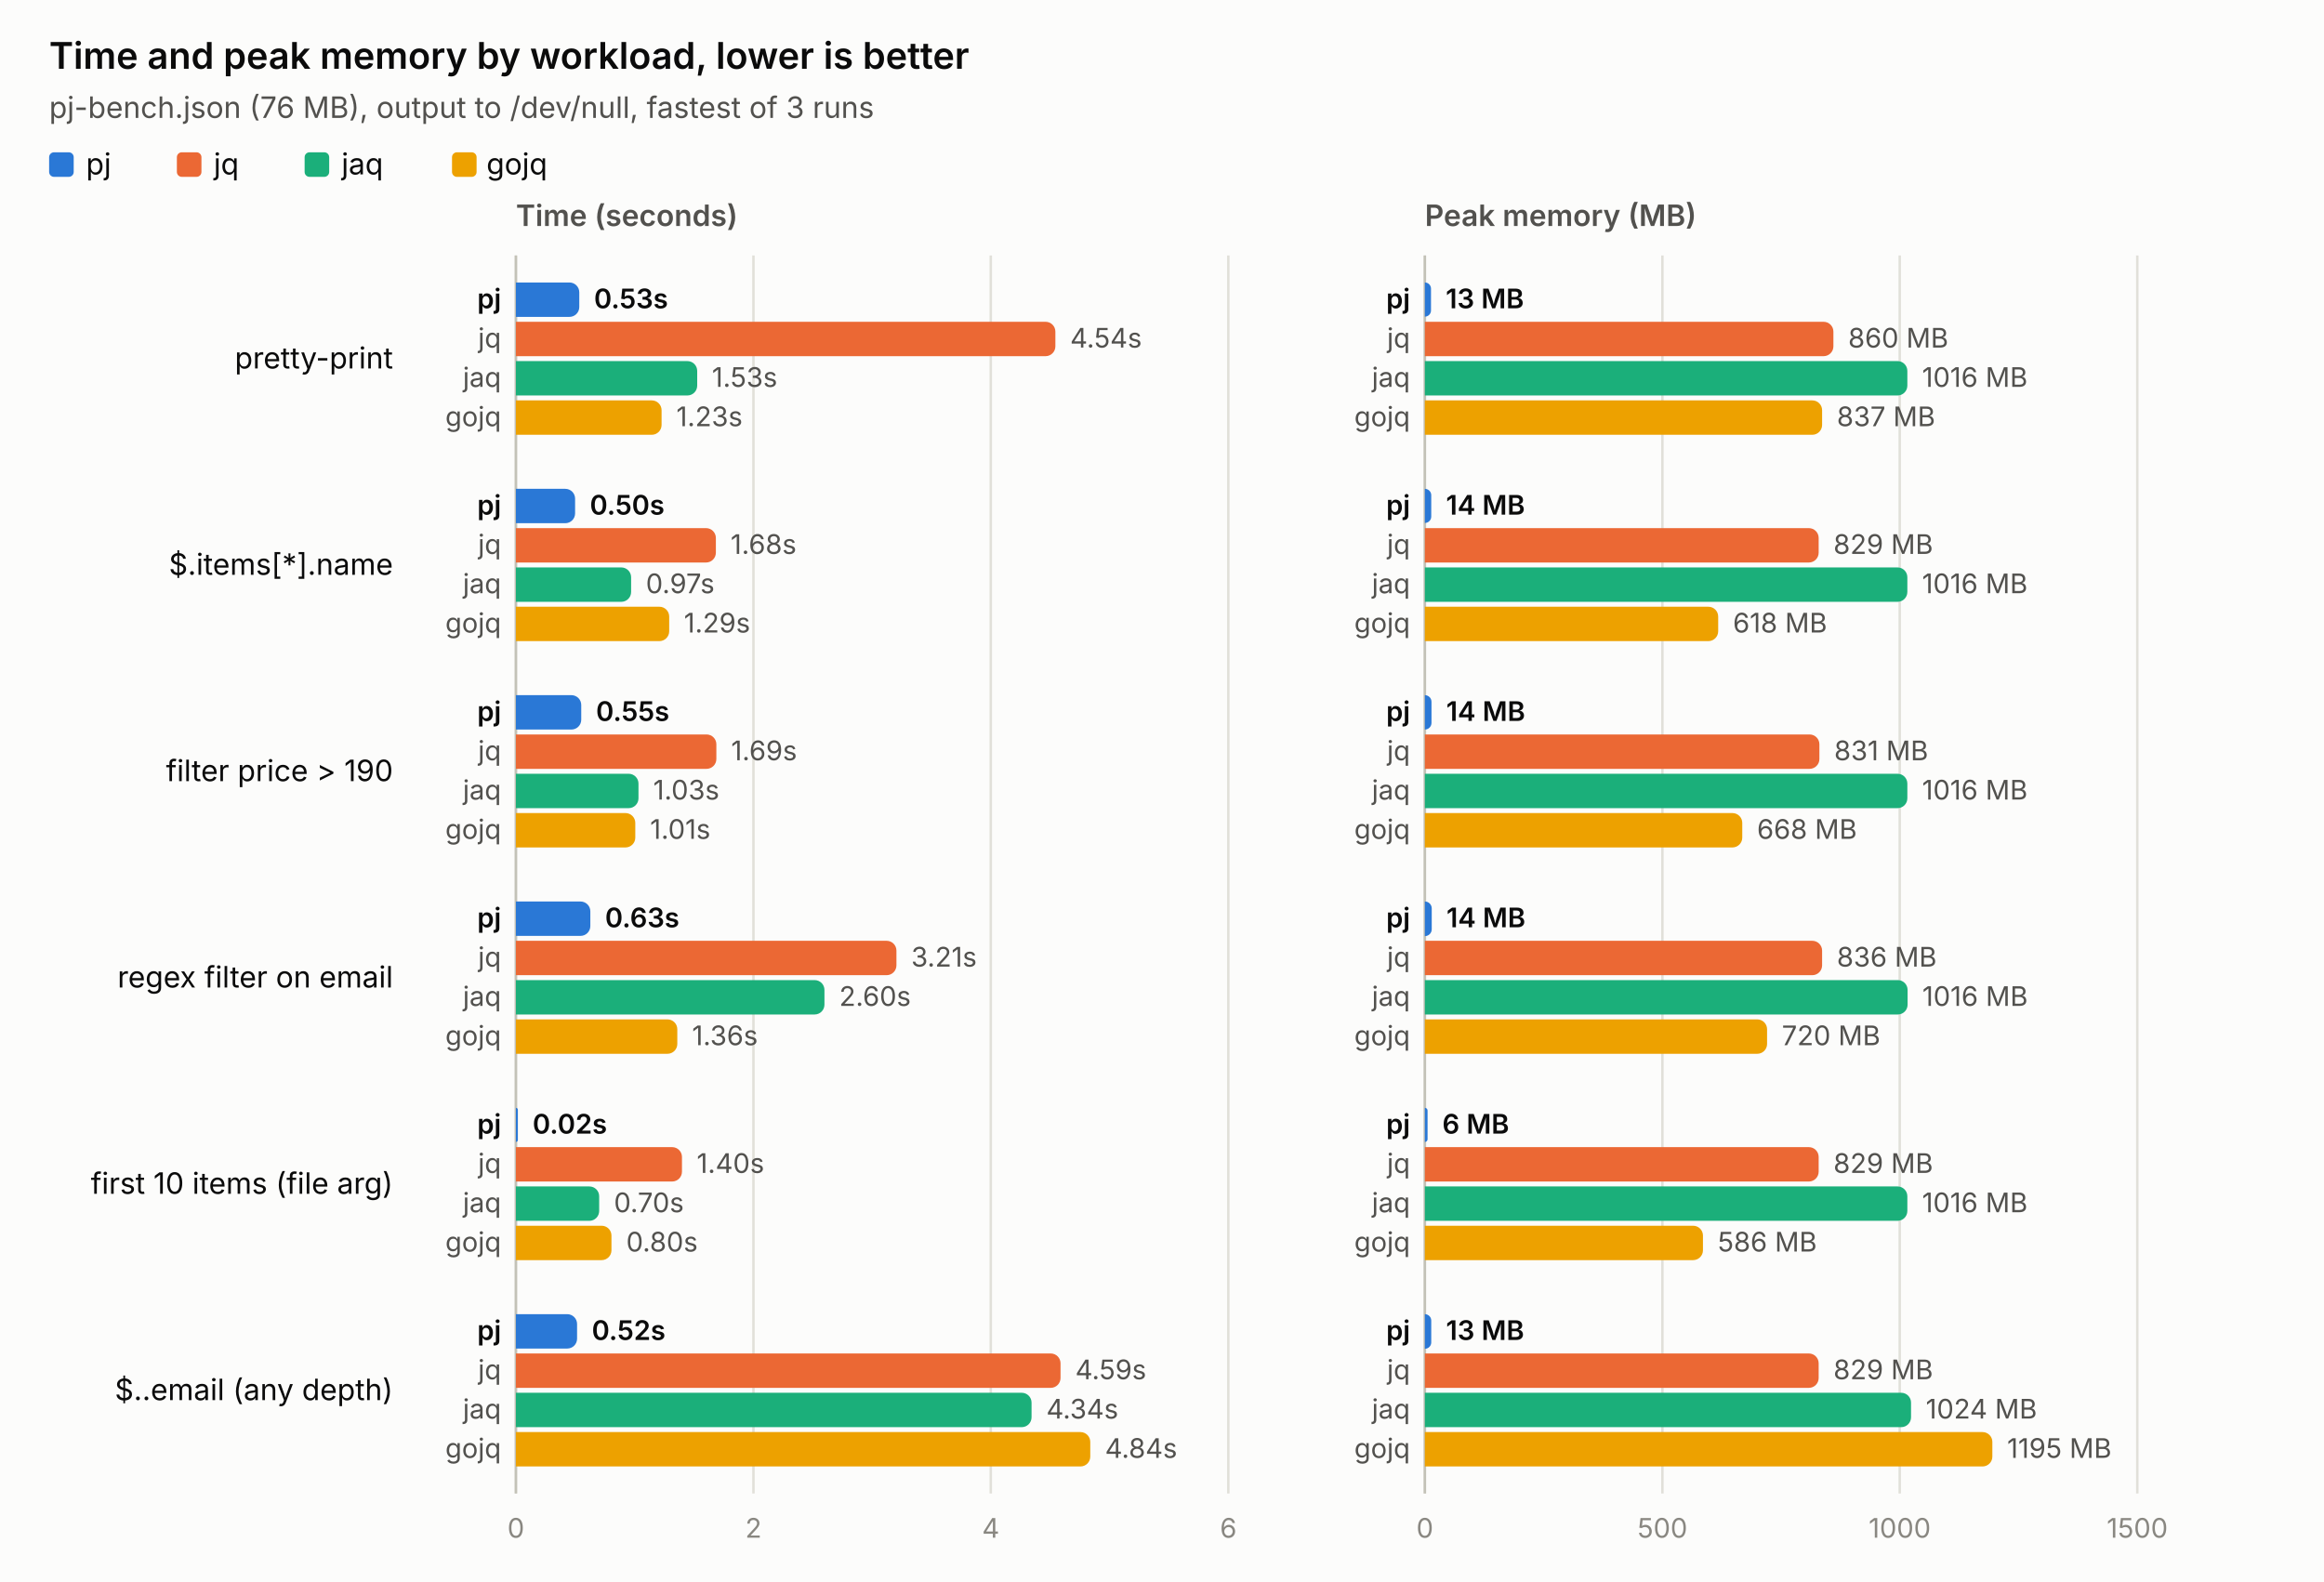
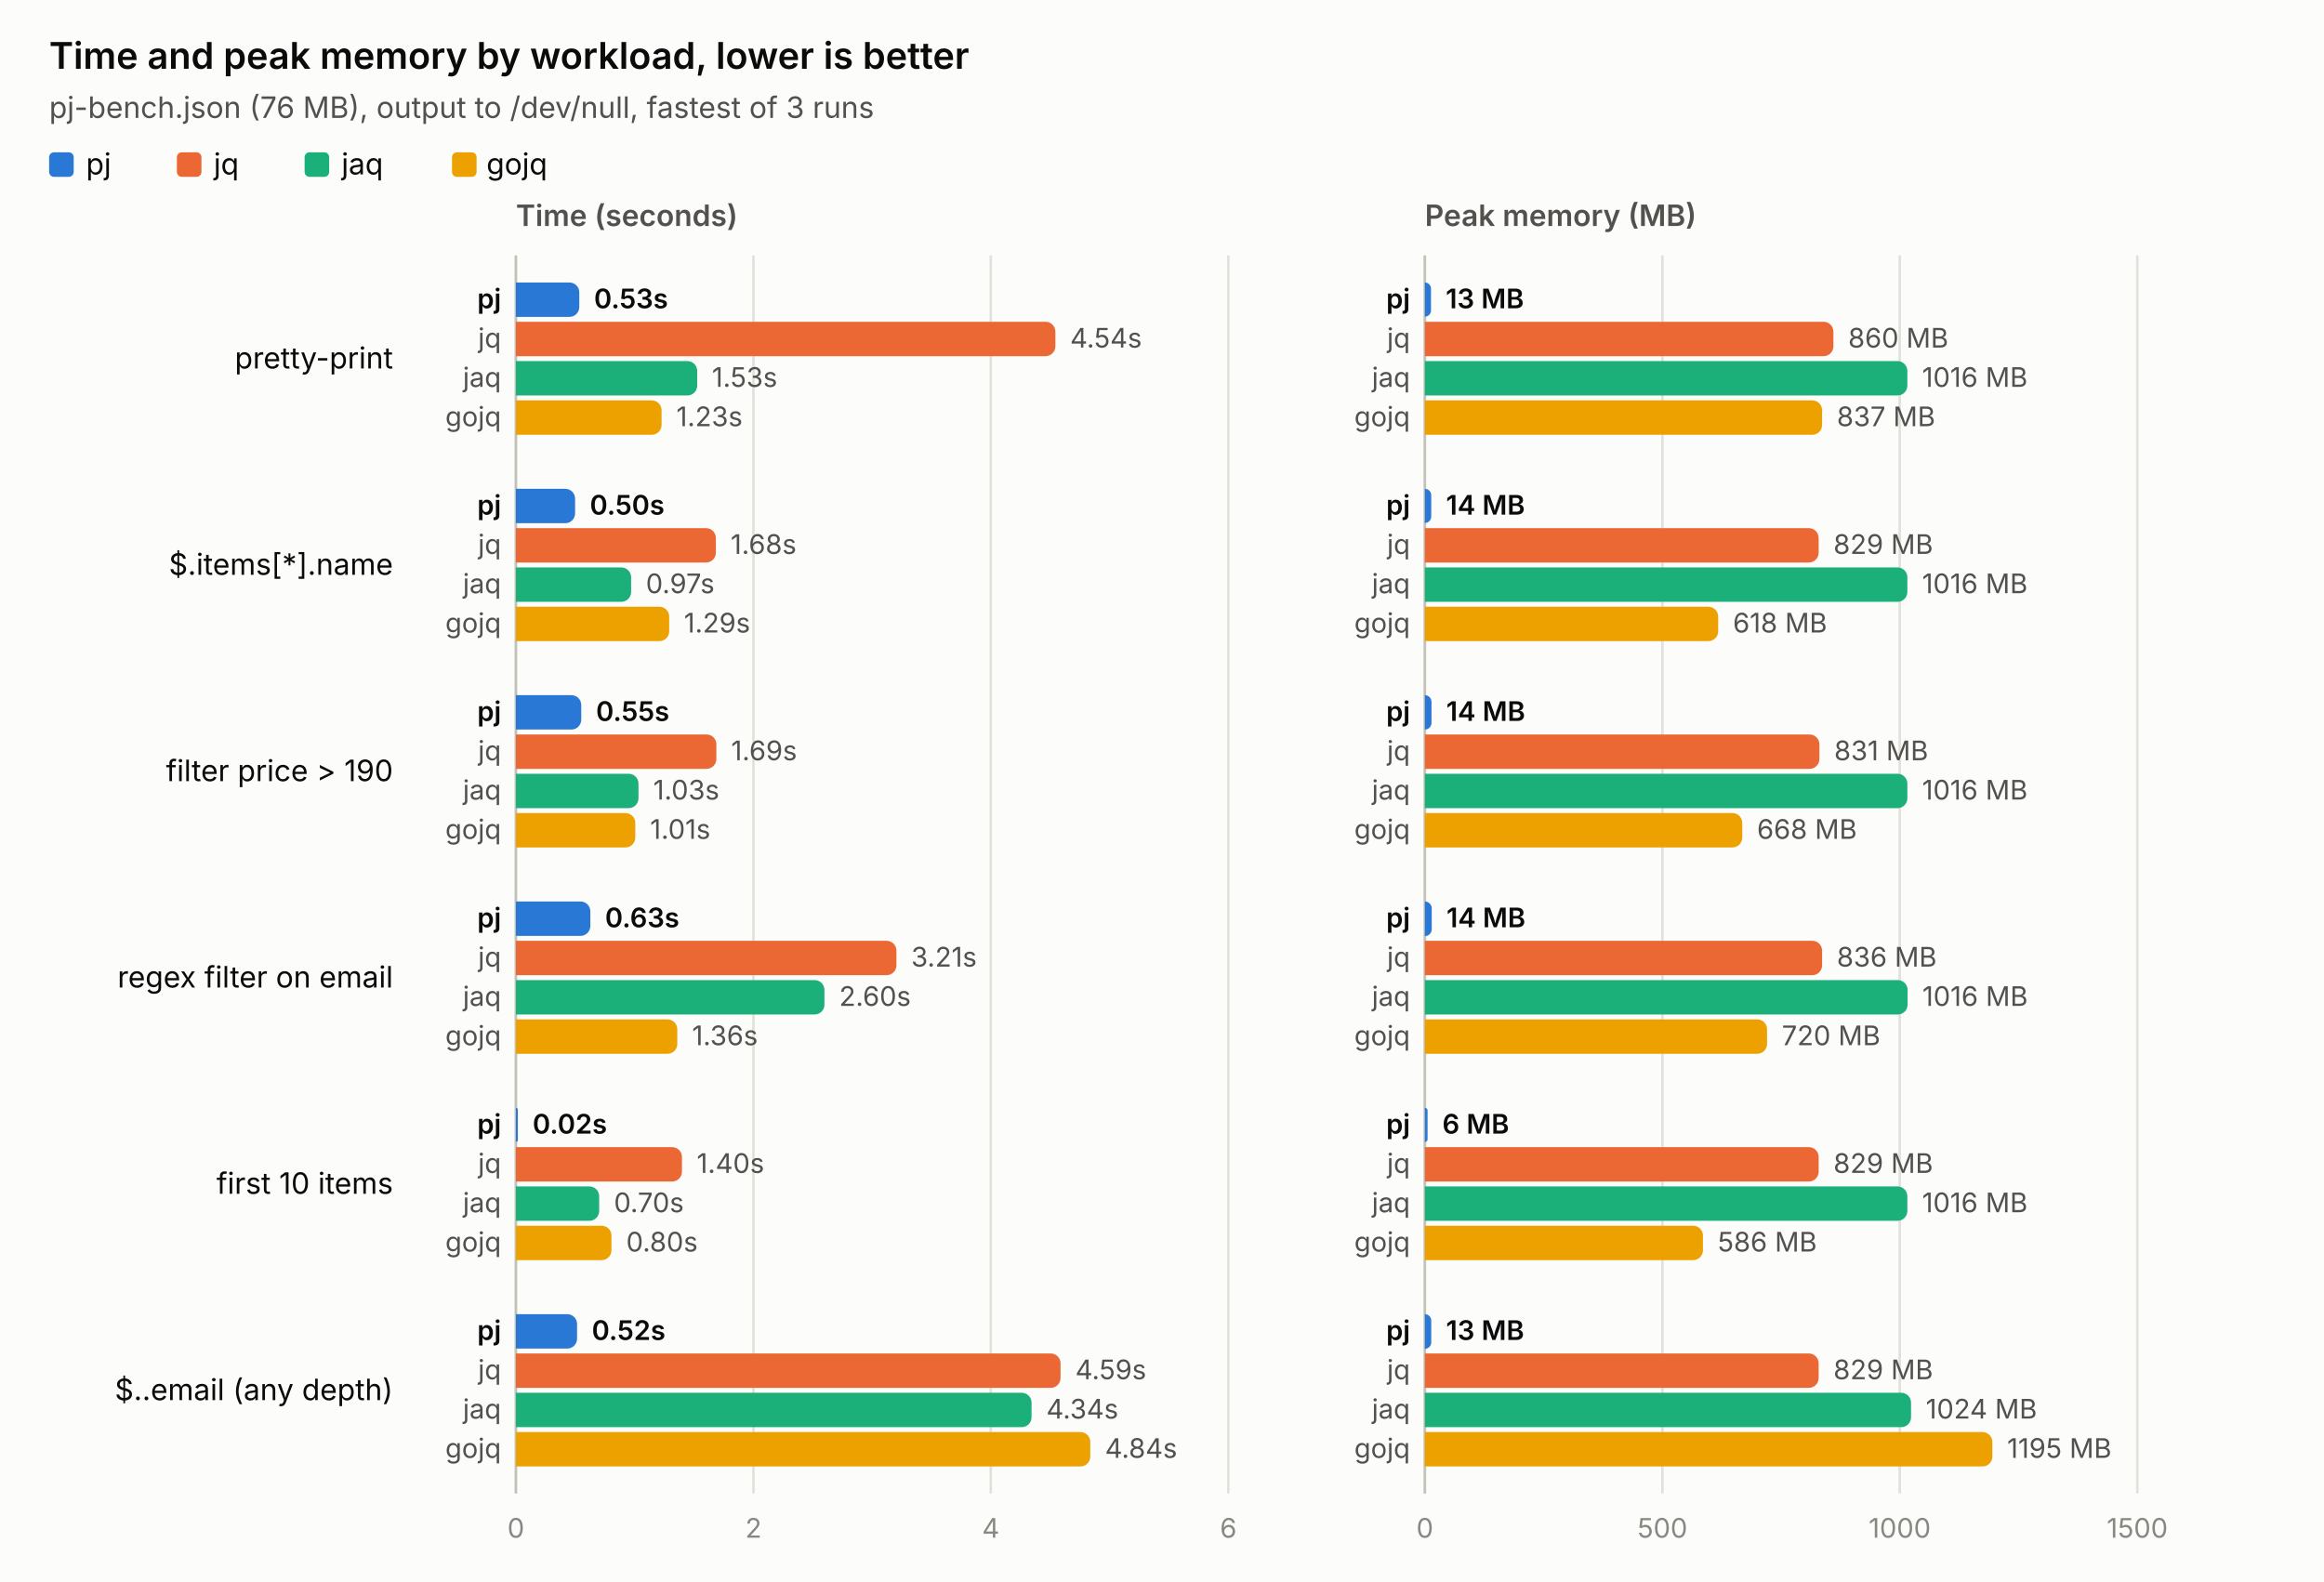
<svg xmlns="http://www.w3.org/2000/svg" width="946" height="644" viewBox="0 0 946 644" font-family="system-ui, -apple-system, &quot;Segoe UI&quot;, sans-serif" font-size="12">
  <rect width="100%" height="100%" fill="#fcfcfb" />
  <text x="20" y="28" fill="#0b0b0b" font-size="15" font-weight="600">Time and peak memory by workload, lower is better</text>
  <text x="20" y="48" fill="#52514e">pj-bench.json (76 MB), output to /dev/null, fastest of 3 runs</text>
  <rect x="20" y="62" width="10" height="10" rx="2" fill="#2a78d6" />
  <text x="35" y="71" fill="#0b0b0b">pj</text>
  <rect x="72" y="62" width="10" height="10" rx="2" fill="#eb6834" />
  <text x="87" y="71" fill="#0b0b0b">jq</text>
  <rect x="124" y="62" width="10" height="10" rx="2" fill="#1baf7a" />
  <text x="139" y="71" fill="#0b0b0b">jaq</text>
  <rect x="184" y="62" width="10" height="10" rx="2" fill="#eda100" />
  <text x="198" y="71" fill="#0b0b0b">gojq</text>
  <text x="210" y="92" fill="#52514e" font-weight="600">Time (seconds)</text>
  <line x1="210.0" y1="104" x2="210.0" y2="608" stroke="#e1e0d9" stroke-width="1" />
  <text x="210.0" y="626" fill="#898781" font-size="11" text-anchor="middle">0</text>
  <line x1="306.7" y1="104" x2="306.7" y2="608" stroke="#e1e0d9" stroke-width="1" />
  <text x="306.7" y="626" fill="#898781" font-size="11" text-anchor="middle">2</text>
  <line x1="403.3" y1="104" x2="403.3" y2="608" stroke="#e1e0d9" stroke-width="1" />
  <text x="403.3" y="626" fill="#898781" font-size="11" text-anchor="middle">4</text>
  <line x1="500.0" y1="104" x2="500.0" y2="608" stroke="#e1e0d9" stroke-width="1" />
  <text x="500.0" y="626" fill="#898781" font-size="11" text-anchor="middle">6</text>
  <line x1="210.0" y1="104" x2="210.0" y2="608" stroke="#c3c2b7" stroke-width="1" />
  <path d="M210.0,115.0 h21.8 a4.0,4.0 0 0 1 4.0,4.0 v6.0 a4.0,4.0 0 0 1 -4.0,4.0 h-21.8 z" fill="#2a78d6" />
  <text x="204.0" y="125.5" fill="#0b0b0b" font-size="11" font-weight="600" text-anchor="end">pj</text>
  <text x="241.8" y="125.5" fill="#0b0b0b" font-size="11" font-weight="600">0.53s</text>
  <path d="M210.0,131.0 h215.6 a4.0,4.0 0 0 1 4.0,4.0 v6.0 a4.0,4.0 0 0 1 -4.0,4.0 h-215.6 z" fill="#eb6834" />
  <text x="204.0" y="141.5" fill="#52514e" font-size="11" font-weight="normal" text-anchor="end">jq</text>
  <text x="435.6" y="141.5" fill="#52514e" font-size="11" font-weight="normal">4.54s</text>
  <path d="M210.0,147.0 h69.8 a4.0,4.0 0 0 1 4.0,4.0 v6.0 a4.0,4.0 0 0 1 -4.0,4.0 h-69.8 z" fill="#1baf7a" />
  <text x="204.0" y="157.5" fill="#52514e" font-size="11" font-weight="normal" text-anchor="end">jaq</text>
  <text x="289.8" y="157.5" fill="#52514e" font-size="11" font-weight="normal">1.53s</text>
  <path d="M210.0,163.0 h55.3 a4.0,4.0 0 0 1 4.0,4.0 v6.0 a4.0,4.0 0 0 1 -4.0,4.0 h-55.3 z" fill="#eda100" />
  <text x="204.0" y="173.5" fill="#52514e" font-size="11" font-weight="normal" text-anchor="end">gojq</text>
  <text x="275.3" y="173.5" fill="#52514e" font-size="11" font-weight="normal">1.23s</text>
  <path d="M210.0,199.0 h20.1 a4.0,4.0 0 0 1 4.0,4.0 v6.0 a4.0,4.0 0 0 1 -4.0,4.0 h-20.1 z" fill="#2a78d6" />
  <text x="204.0" y="209.5" fill="#0b0b0b" font-size="11" font-weight="600" text-anchor="end">pj</text>
  <text x="240.1" y="209.5" fill="#0b0b0b" font-size="11" font-weight="600">0.50s</text>
  <path d="M210.0,215.0 h77.4 a4.0,4.0 0 0 1 4.0,4.0 v6.0 a4.0,4.0 0 0 1 -4.0,4.0 h-77.4 z" fill="#eb6834" />
  <text x="204.0" y="225.5" fill="#52514e" font-size="11" font-weight="normal" text-anchor="end">jq</text>
  <text x="297.4" y="225.5" fill="#52514e" font-size="11" font-weight="normal">1.68s</text>
  <path d="M210.0,231.0 h42.9 a4.0,4.0 0 0 1 4.0,4.0 v6.0 a4.0,4.0 0 0 1 -4.0,4.0 h-42.9 z" fill="#1baf7a" />
  <text x="204.0" y="241.5" fill="#52514e" font-size="11" font-weight="normal" text-anchor="end">jaq</text>
  <text x="262.9" y="241.5" fill="#52514e" font-size="11" font-weight="normal">0.97s</text>
  <path d="M210.0,247.0 h58.4 a4.0,4.0 0 0 1 4.0,4.0 v6.0 a4.0,4.0 0 0 1 -4.0,4.0 h-58.4 z" fill="#eda100" />
  <text x="204.0" y="257.5" fill="#52514e" font-size="11" font-weight="normal" text-anchor="end">gojq</text>
  <text x="278.4" y="257.5" fill="#52514e" font-size="11" font-weight="normal">1.29s</text>
  <path d="M210.0,283.0 h22.6 a4.0,4.0 0 0 1 4.0,4.0 v6.0 a4.0,4.0 0 0 1 -4.0,4.0 h-22.6 z" fill="#2a78d6" />
  <text x="204.0" y="293.5" fill="#0b0b0b" font-size="11" font-weight="600" text-anchor="end">pj</text>
  <text x="242.6" y="293.5" fill="#0b0b0b" font-size="11" font-weight="600">0.55s</text>
  <path d="M210.0,299.0 h77.6 a4.0,4.0 0 0 1 4.0,4.0 v6.0 a4.0,4.0 0 0 1 -4.0,4.0 h-77.6 z" fill="#eb6834" />
  <text x="204.0" y="309.5" fill="#52514e" font-size="11" font-weight="normal" text-anchor="end">jq</text>
  <text x="297.6" y="309.5" fill="#52514e" font-size="11" font-weight="normal">1.69s</text>
  <path d="M210.0,315.0 h45.9 a4.0,4.0 0 0 1 4.0,4.0 v6.0 a4.0,4.0 0 0 1 -4.0,4.0 h-45.9 z" fill="#1baf7a" />
  <text x="204.0" y="325.5" fill="#52514e" font-size="11" font-weight="normal" text-anchor="end">jaq</text>
  <text x="265.9" y="325.5" fill="#52514e" font-size="11" font-weight="normal">1.03s</text>
  <path d="M210.0,331.0 h44.6 a4.0,4.0 0 0 1 4.0,4.0 v6.0 a4.0,4.0 0 0 1 -4.0,4.0 h-44.6 z" fill="#eda100" />
  <text x="204.0" y="341.5" fill="#52514e" font-size="11" font-weight="normal" text-anchor="end">gojq</text>
  <text x="264.6" y="341.5" fill="#52514e" font-size="11" font-weight="normal">1.01s</text>
  <path d="M210.0,367.0 h26.3 a4.0,4.0 0 0 1 4.0,4.0 v6.0 a4.0,4.0 0 0 1 -4.0,4.0 h-26.3 z" fill="#2a78d6" />
  <text x="204.0" y="377.5" fill="#0b0b0b" font-size="11" font-weight="600" text-anchor="end">pj</text>
  <text x="246.3" y="377.5" fill="#0b0b0b" font-size="11" font-weight="600">0.63s</text>
  <path d="M210.0,383.0 h150.9 a4.0,4.0 0 0 1 4.0,4.0 v6.0 a4.0,4.0 0 0 1 -4.0,4.0 h-150.9 z" fill="#eb6834" />
  <text x="204.0" y="393.5" fill="#52514e" font-size="11" font-weight="normal" text-anchor="end">jq</text>
  <text x="370.9" y="393.5" fill="#52514e" font-size="11" font-weight="normal">3.21s</text>
  <path d="M210.0,399.0 h121.6 a4.0,4.0 0 0 1 4.0,4.0 v6.0 a4.0,4.0 0 0 1 -4.0,4.0 h-121.6 z" fill="#1baf7a" />
  <text x="204.0" y="409.5" fill="#52514e" font-size="11" font-weight="normal" text-anchor="end">jaq</text>
  <text x="341.6" y="409.5" fill="#52514e" font-size="11" font-weight="normal">2.60s</text>
  <path d="M210.0,415.0 h61.7 a4.0,4.0 0 0 1 4.0,4.0 v6.0 a4.0,4.0 0 0 1 -4.0,4.0 h-61.7 z" fill="#eda100" />
  <text x="204.0" y="425.5" fill="#52514e" font-size="11" font-weight="normal" text-anchor="end">gojq</text>
  <text x="281.7" y="425.5" fill="#52514e" font-size="11" font-weight="normal">1.36s</text>
  <path d="M210.0,451.0 h0.0 a0.8,0.8 0 0 1 0.8,0.8 v12.3 a0.8,0.8 0 0 1 -0.8,0.8 h-0.0 z" fill="#2a78d6" />
  <text x="204.0" y="461.5" fill="#0b0b0b" font-size="11" font-weight="600" text-anchor="end">pj</text>
  <text x="216.8" y="461.5" fill="#0b0b0b" font-size="11" font-weight="600">0.02s</text>
  <path d="M210.0,467.0 h63.6 a4.0,4.0 0 0 1 4.0,4.0 v6.0 a4.0,4.0 0 0 1 -4.0,4.0 h-63.6 z" fill="#eb6834" />
  <text x="204.0" y="477.5" fill="#52514e" font-size="11" font-weight="normal" text-anchor="end">jq</text>
  <text x="283.6" y="477.5" fill="#52514e" font-size="11" font-weight="normal">1.40s</text>
  <path d="M210.0,483.0 h29.9 a4.0,4.0 0 0 1 4.0,4.0 v6.0 a4.0,4.0 0 0 1 -4.0,4.0 h-29.9 z" fill="#1baf7a" />
  <text x="204.0" y="493.5" fill="#52514e" font-size="11" font-weight="normal" text-anchor="end">jaq</text>
  <text x="249.9" y="493.5" fill="#52514e" font-size="11" font-weight="normal">0.70s</text>
  <path d="M210.0,499.0 h34.9 a4.0,4.0 0 0 1 4.0,4.0 v6.0 a4.0,4.0 0 0 1 -4.0,4.0 h-34.9 z" fill="#eda100" />
  <text x="204.0" y="509.5" fill="#52514e" font-size="11" font-weight="normal" text-anchor="end">gojq</text>
  <text x="254.9" y="509.5" fill="#52514e" font-size="11" font-weight="normal">0.80s</text>
  <path d="M210.0,535.0 h20.9 a4.0,4.0 0 0 1 4.0,4.0 v6.0 a4.0,4.0 0 0 1 -4.0,4.0 h-20.9 z" fill="#2a78d6" />
  <text x="204.0" y="545.5" fill="#0b0b0b" font-size="11" font-weight="600" text-anchor="end">pj</text>
  <text x="240.9" y="545.5" fill="#0b0b0b" font-size="11" font-weight="600">0.52s</text>
  <path d="M210.0,551.0 h217.7 a4.0,4.0 0 0 1 4.0,4.0 v6.0 a4.0,4.0 0 0 1 -4.0,4.0 h-217.7 z" fill="#eb6834" />
  <text x="204.0" y="561.5" fill="#52514e" font-size="11" font-weight="normal" text-anchor="end">jq</text>
  <text x="437.7" y="561.5" fill="#52514e" font-size="11" font-weight="normal">4.59s</text>
  <path d="M210.0,567.0 h205.9 a4.0,4.0 0 0 1 4.0,4.0 v6.0 a4.0,4.0 0 0 1 -4.0,4.0 h-205.9 z" fill="#1baf7a" />
  <text x="204.0" y="577.5" fill="#52514e" font-size="11" font-weight="normal" text-anchor="end">jaq</text>
  <text x="425.9" y="577.5" fill="#52514e" font-size="11" font-weight="normal">4.34s</text>
  <path d="M210.0,583.0 h229.8 a4.0,4.0 0 0 1 4.0,4.0 v6.0 a4.0,4.0 0 0 1 -4.0,4.0 h-229.8 z" fill="#eda100" />
  <text x="204.0" y="593.5" fill="#52514e" font-size="11" font-weight="normal" text-anchor="end">gojq</text>
  <text x="449.8" y="593.5" fill="#52514e" font-size="11" font-weight="normal">4.84s</text>
  <text x="580" y="92" fill="#52514e" font-weight="600">Peak memory (MB)</text>
  <line x1="580.0" y1="104" x2="580.0" y2="608" stroke="#e1e0d9" stroke-width="1" />
  <text x="580.0" y="626" fill="#898781" font-size="11" text-anchor="middle">0</text>
  <line x1="676.7" y1="104" x2="676.7" y2="608" stroke="#e1e0d9" stroke-width="1" />
  <text x="676.7" y="626" fill="#898781" font-size="11" text-anchor="middle">500</text>
  <line x1="773.3" y1="104" x2="773.3" y2="608" stroke="#e1e0d9" stroke-width="1" />
  <text x="773.3" y="626" fill="#898781" font-size="11" text-anchor="middle">1000</text>
  <line x1="870.0" y1="104" x2="870.0" y2="608" stroke="#e1e0d9" stroke-width="1" />
  <text x="870.0" y="626" fill="#898781" font-size="11" text-anchor="middle">1500</text>
  <line x1="580.0" y1="104" x2="580.0" y2="608" stroke="#c3c2b7" stroke-width="1" />
  <path d="M580.0,115.0 h0.0 a2.5,2.5 0 0 1 2.5,2.5 v8.9 a2.5,2.5 0 0 1 -2.5,2.5 h-0.0 z" fill="#2a78d6" />
  <text x="574.0" y="125.5" fill="#0b0b0b" font-size="11" font-weight="600" text-anchor="end">pj</text>
  <text x="588.5" y="125.5" fill="#0b0b0b" font-size="11" font-weight="600">13 MB</text>
  <path d="M580.0,131.0 h162.3 a4.0,4.0 0 0 1 4.0,4.0 v6.0 a4.0,4.0 0 0 1 -4.0,4.0 h-162.3 z" fill="#eb6834" />
  <text x="574.0" y="141.5" fill="#52514e" font-size="11" font-weight="normal" text-anchor="end">jq</text>
  <text x="752.3" y="141.5" fill="#52514e" font-size="11" font-weight="normal">860 MB</text>
  <path d="M580.0,147.0 h192.4 a4.0,4.0 0 0 1 4.0,4.0 v6.0 a4.0,4.0 0 0 1 -4.0,4.0 h-192.4 z" fill="#1baf7a" />
  <text x="574.0" y="157.5" fill="#52514e" font-size="11" font-weight="normal" text-anchor="end">jaq</text>
  <text x="782.4" y="157.5" fill="#52514e" font-size="11" font-weight="normal">1016 MB</text>
  <path d="M580.0,163.0 h157.7 a4.0,4.0 0 0 1 4.0,4.0 v6.0 a4.0,4.0 0 0 1 -4.0,4.0 h-157.7 z" fill="#eda100" />
  <text x="574.0" y="173.5" fill="#52514e" font-size="11" font-weight="normal" text-anchor="end">gojq</text>
  <text x="747.7" y="173.5" fill="#52514e" font-size="11" font-weight="normal">837 MB</text>
  <path d="M580.0,199.0 h0.0 a2.6,2.6 0 0 1 2.6,2.6 v8.7 a2.6,2.6 0 0 1 -2.6,2.6 h-0.0 z" fill="#2a78d6" />
  <text x="574.0" y="209.5" fill="#0b0b0b" font-size="11" font-weight="600" text-anchor="end">pj</text>
  <text x="588.6" y="209.5" fill="#0b0b0b" font-size="11" font-weight="600">14 MB</text>
  <path d="M580.0,215.0 h156.3 a4.0,4.0 0 0 1 4.0,4.0 v6.0 a4.0,4.0 0 0 1 -4.0,4.0 h-156.3 z" fill="#eb6834" />
  <text x="574.0" y="225.5" fill="#52514e" font-size="11" font-weight="normal" text-anchor="end">jq</text>
  <text x="746.3" y="225.5" fill="#52514e" font-size="11" font-weight="normal">829 MB</text>
  <path d="M580.0,231.0 h192.4 a4.0,4.0 0 0 1 4.0,4.0 v6.0 a4.0,4.0 0 0 1 -4.0,4.0 h-192.4 z" fill="#1baf7a" />
  <text x="574.0" y="241.5" fill="#52514e" font-size="11" font-weight="normal" text-anchor="end">jaq</text>
  <text x="782.4" y="241.5" fill="#52514e" font-size="11" font-weight="normal">1016 MB</text>
  <path d="M580.0,247.0 h115.4 a4.0,4.0 0 0 1 4.0,4.0 v6.0 a4.0,4.0 0 0 1 -4.0,4.0 h-115.4 z" fill="#eda100" />
  <text x="574.0" y="257.5" fill="#52514e" font-size="11" font-weight="normal" text-anchor="end">gojq</text>
  <text x="705.4" y="257.5" fill="#52514e" font-size="11" font-weight="normal">618 MB</text>
  <path d="M580.0,283.0 h0.0 a2.7,2.7 0 0 1 2.7,2.7 v8.6 a2.7,2.7 0 0 1 -2.7,2.7 h-0.0 z" fill="#2a78d6" />
  <text x="574.0" y="293.5" fill="#0b0b0b" font-size="11" font-weight="600" text-anchor="end">pj</text>
  <text x="588.7" y="293.5" fill="#0b0b0b" font-size="11" font-weight="600">14 MB</text>
  <path d="M580.0,299.0 h156.6 a4.0,4.0 0 0 1 4.0,4.0 v6.0 a4.0,4.0 0 0 1 -4.0,4.0 h-156.6 z" fill="#eb6834" />
  <text x="574.0" y="309.5" fill="#52514e" font-size="11" font-weight="normal" text-anchor="end">jq</text>
  <text x="746.6" y="309.5" fill="#52514e" font-size="11" font-weight="normal">831 MB</text>
  <path d="M580.0,315.0 h192.4 a4.0,4.0 0 0 1 4.0,4.0 v6.0 a4.0,4.0 0 0 1 -4.0,4.0 h-192.4 z" fill="#1baf7a" />
  <text x="574.0" y="325.5" fill="#52514e" font-size="11" font-weight="normal" text-anchor="end">jaq</text>
  <text x="782.4" y="325.5" fill="#52514e" font-size="11" font-weight="normal">1016 MB</text>
  <path d="M580.0,331.0 h125.2 a4.0,4.0 0 0 1 4.0,4.0 v6.0 a4.0,4.0 0 0 1 -4.0,4.0 h-125.2 z" fill="#eda100" />
  <text x="574.0" y="341.5" fill="#52514e" font-size="11" font-weight="normal" text-anchor="end">gojq</text>
  <text x="715.2" y="341.5" fill="#52514e" font-size="11" font-weight="normal">668 MB</text>
  <path d="M580.0,367.0 h0.0 a2.8,2.8 0 0 1 2.8,2.8 v8.5 a2.8,2.8 0 0 1 -2.8,2.8 h-0.0 z" fill="#2a78d6" />
  <text x="574.0" y="377.5" fill="#0b0b0b" font-size="11" font-weight="600" text-anchor="end">pj</text>
  <text x="588.8" y="377.5" fill="#0b0b0b" font-size="11" font-weight="600">14 MB</text>
  <path d="M580.0,383.0 h157.7 a4.0,4.0 0 0 1 4.0,4.0 v6.0 a4.0,4.0 0 0 1 -4.0,4.0 h-157.7 z" fill="#eb6834" />
  <text x="574.0" y="393.5" fill="#52514e" font-size="11" font-weight="normal" text-anchor="end">jq</text>
  <text x="747.7" y="393.5" fill="#52514e" font-size="11" font-weight="normal">836 MB</text>
  <path d="M580.0,399.0 h192.5 a4.0,4.0 0 0 1 4.0,4.0 v6.0 a4.0,4.0 0 0 1 -4.0,4.0 h-192.5 z" fill="#1baf7a" />
  <text x="574.0" y="409.5" fill="#52514e" font-size="11" font-weight="normal" text-anchor="end">jaq</text>
  <text x="782.5" y="409.5" fill="#52514e" font-size="11" font-weight="normal">1016 MB</text>
  <path d="M580.0,415.0 h135.3 a4.0,4.0 0 0 1 4.0,4.0 v6.0 a4.0,4.0 0 0 1 -4.0,4.0 h-135.3 z" fill="#eda100" />
  <text x="574.0" y="425.5" fill="#52514e" font-size="11" font-weight="normal" text-anchor="end">gojq</text>
  <text x="725.3" y="425.5" fill="#52514e" font-size="11" font-weight="normal">720 MB</text>
  <path d="M580.0,451.0 h0.0 a1.1,1.1 0 0 1 1.1,1.1 v11.7 a1.1,1.1 0 0 1 -1.1,1.1 h-0.0 z" fill="#2a78d6" />
  <text x="574.0" y="461.5" fill="#0b0b0b" font-size="11" font-weight="600" text-anchor="end">pj</text>
  <text x="587.1" y="461.5" fill="#0b0b0b" font-size="11" font-weight="600">6 MB</text>
  <path d="M580.0,467.0 h156.3 a4.0,4.0 0 0 1 4.0,4.0 v6.0 a4.0,4.0 0 0 1 -4.0,4.0 h-156.3 z" fill="#eb6834" />
  <text x="574.0" y="477.5" fill="#52514e" font-size="11" font-weight="normal" text-anchor="end">jq</text>
  <text x="746.3" y="477.5" fill="#52514e" font-size="11" font-weight="normal">829 MB</text>
  <path d="M580.0,483.0 h192.4 a4.0,4.0 0 0 1 4.0,4.0 v6.0 a4.0,4.0 0 0 1 -4.0,4.0 h-192.4 z" fill="#1baf7a" />
  <text x="574.0" y="493.5" fill="#52514e" font-size="11" font-weight="normal" text-anchor="end">jaq</text>
  <text x="782.4" y="493.5" fill="#52514e" font-size="11" font-weight="normal">1016 MB</text>
  <path d="M580.0,499.0 h109.2 a4.0,4.0 0 0 1 4.0,4.0 v6.0 a4.0,4.0 0 0 1 -4.0,4.0 h-109.2 z" fill="#eda100" />
  <text x="574.0" y="509.5" fill="#52514e" font-size="11" font-weight="normal" text-anchor="end">gojq</text>
  <text x="699.2" y="509.5" fill="#52514e" font-size="11" font-weight="normal">586 MB</text>
  <path d="M580.0,535.0 h0.0 a2.6,2.6 0 0 1 2.6,2.6 v8.9 a2.6,2.6 0 0 1 -2.6,2.6 h-0.0 z" fill="#2a78d6" />
  <text x="574.0" y="545.5" fill="#0b0b0b" font-size="11" font-weight="600" text-anchor="end">pj</text>
  <text x="588.6" y="545.5" fill="#0b0b0b" font-size="11" font-weight="600">13 MB</text>
  <path d="M580.0,551.0 h156.3 a4.0,4.0 0 0 1 4.0,4.0 v6.0 a4.0,4.0 0 0 1 -4.0,4.0 h-156.3 z" fill="#eb6834" />
  <text x="574.0" y="561.5" fill="#52514e" font-size="11" font-weight="normal" text-anchor="end">jq</text>
  <text x="746.3" y="561.5" fill="#52514e" font-size="11" font-weight="normal">829 MB</text>
  <path d="M580.0,567.0 h193.9 a4.0,4.0 0 0 1 4.0,4.0 v6.0 a4.0,4.0 0 0 1 -4.0,4.0 h-193.9 z" fill="#1baf7a" />
  <text x="574.0" y="577.5" fill="#52514e" font-size="11" font-weight="normal" text-anchor="end">jaq</text>
  <text x="783.9" y="577.5" fill="#52514e" font-size="11" font-weight="normal">1024 MB</text>
  <path d="M580.0,583.0 h227.0 a4.0,4.0 0 0 1 4.0,4.0 v6.0 a4.0,4.0 0 0 1 -4.0,4.0 h-227.0 z" fill="#eda100" />
  <text x="574.0" y="593.5" fill="#52514e" font-size="11" font-weight="normal" text-anchor="end">gojq</text>
  <text x="817.0" y="593.5" fill="#52514e" font-size="11" font-weight="normal">1195 MB</text>
  <text x="160" y="150.0" fill="#0b0b0b" text-anchor="end">pretty-print</text>
  <text x="160" y="234.0" fill="#0b0b0b" text-anchor="end">$.items[*].name</text>
  <text x="160" y="318.0" fill="#0b0b0b" text-anchor="end">filter price &gt; 190</text>
  <text x="160" y="402.0" fill="#0b0b0b" text-anchor="end">regex filter on email</text>
-   <text x="160" y="486.0" fill="#0b0b0b" text-anchor="end">first 10 items (file arg)</text>
+   <text x="160" y="486.0" fill="#0b0b0b" text-anchor="end">first 10 items</text>
  <text x="160" y="570.0" fill="#0b0b0b" text-anchor="end">$..email (any depth)</text>
</svg>
